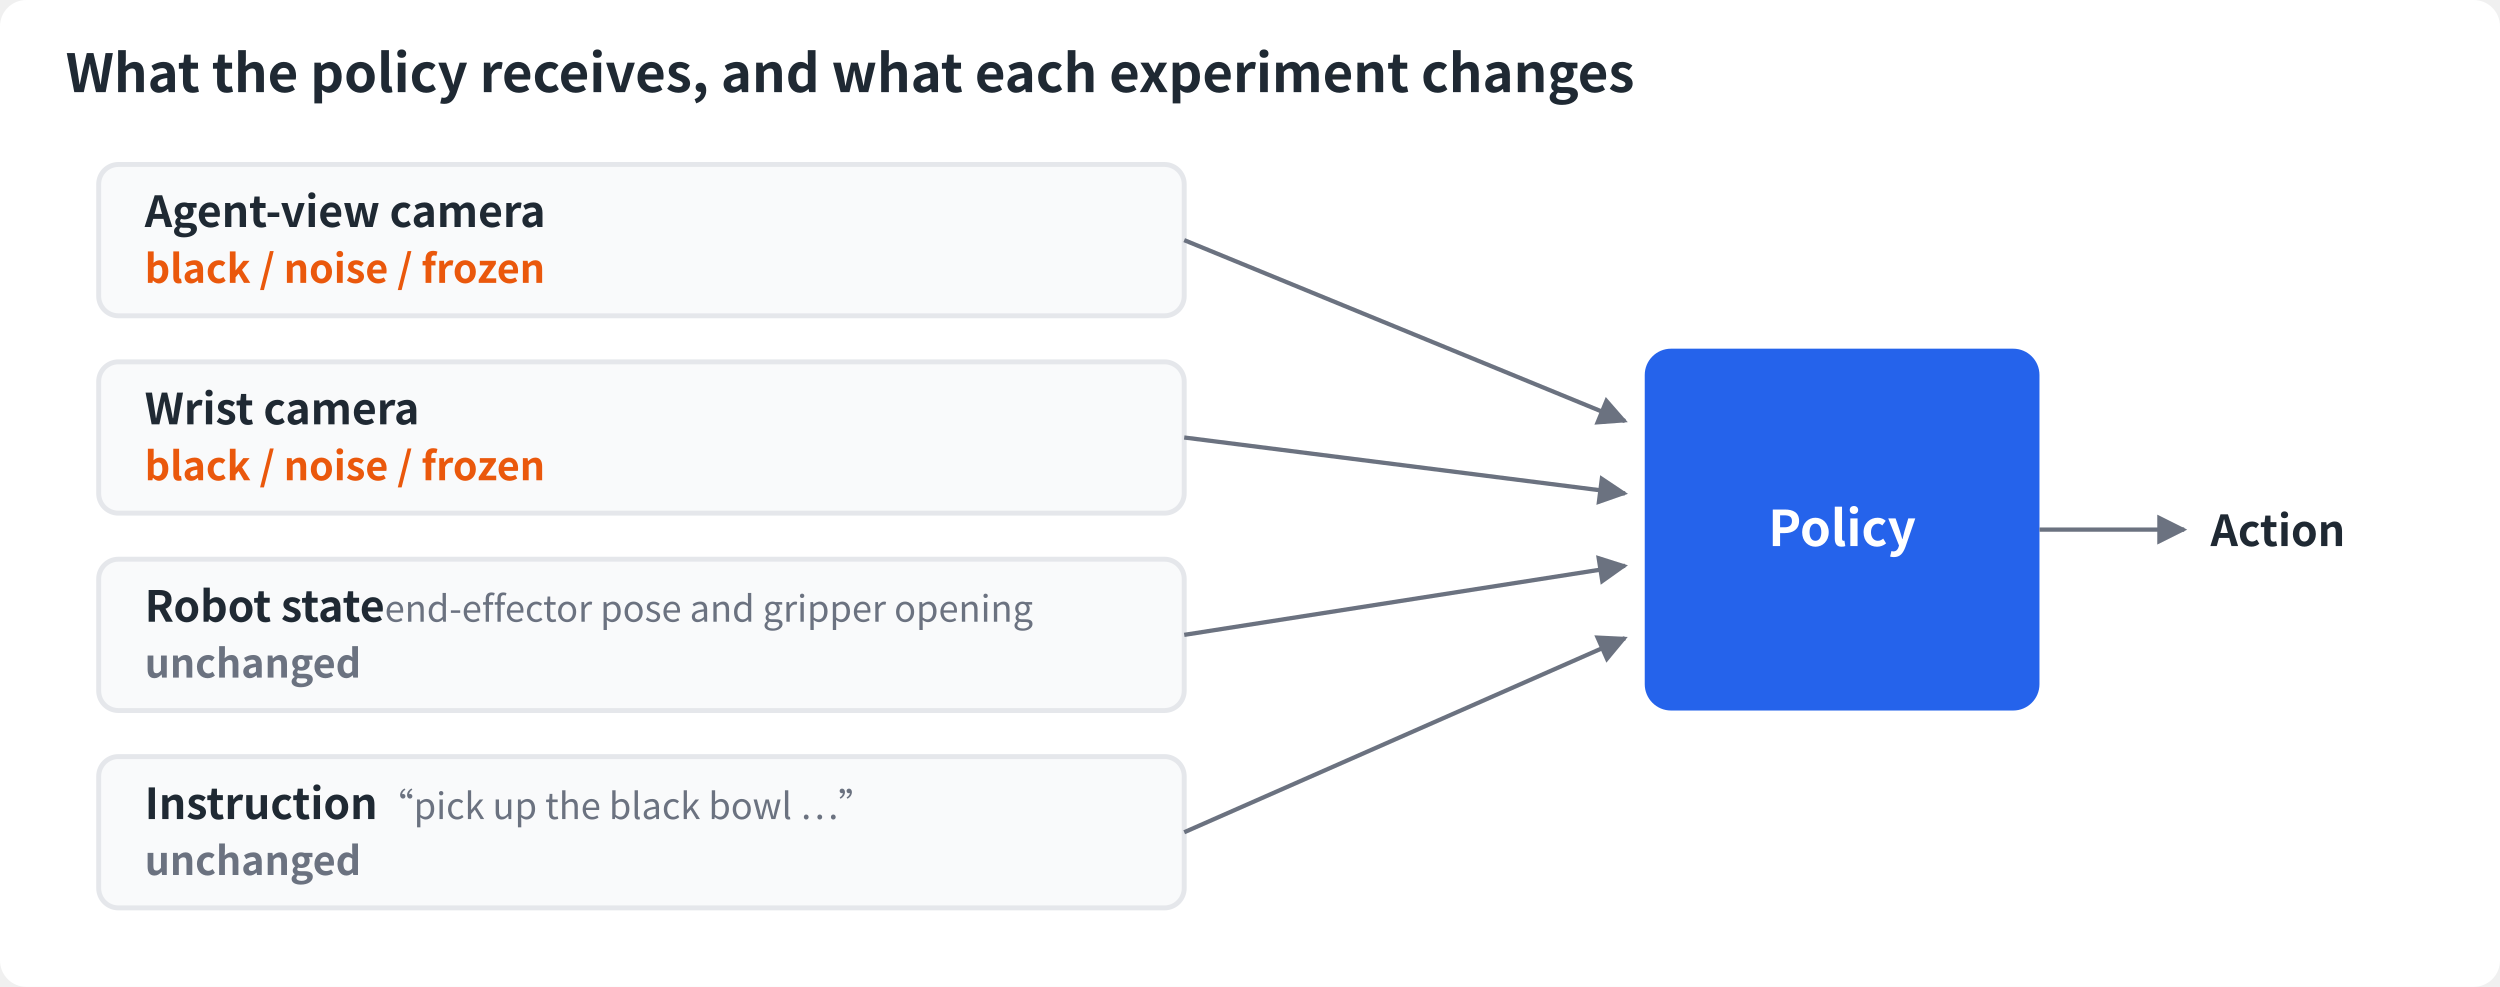
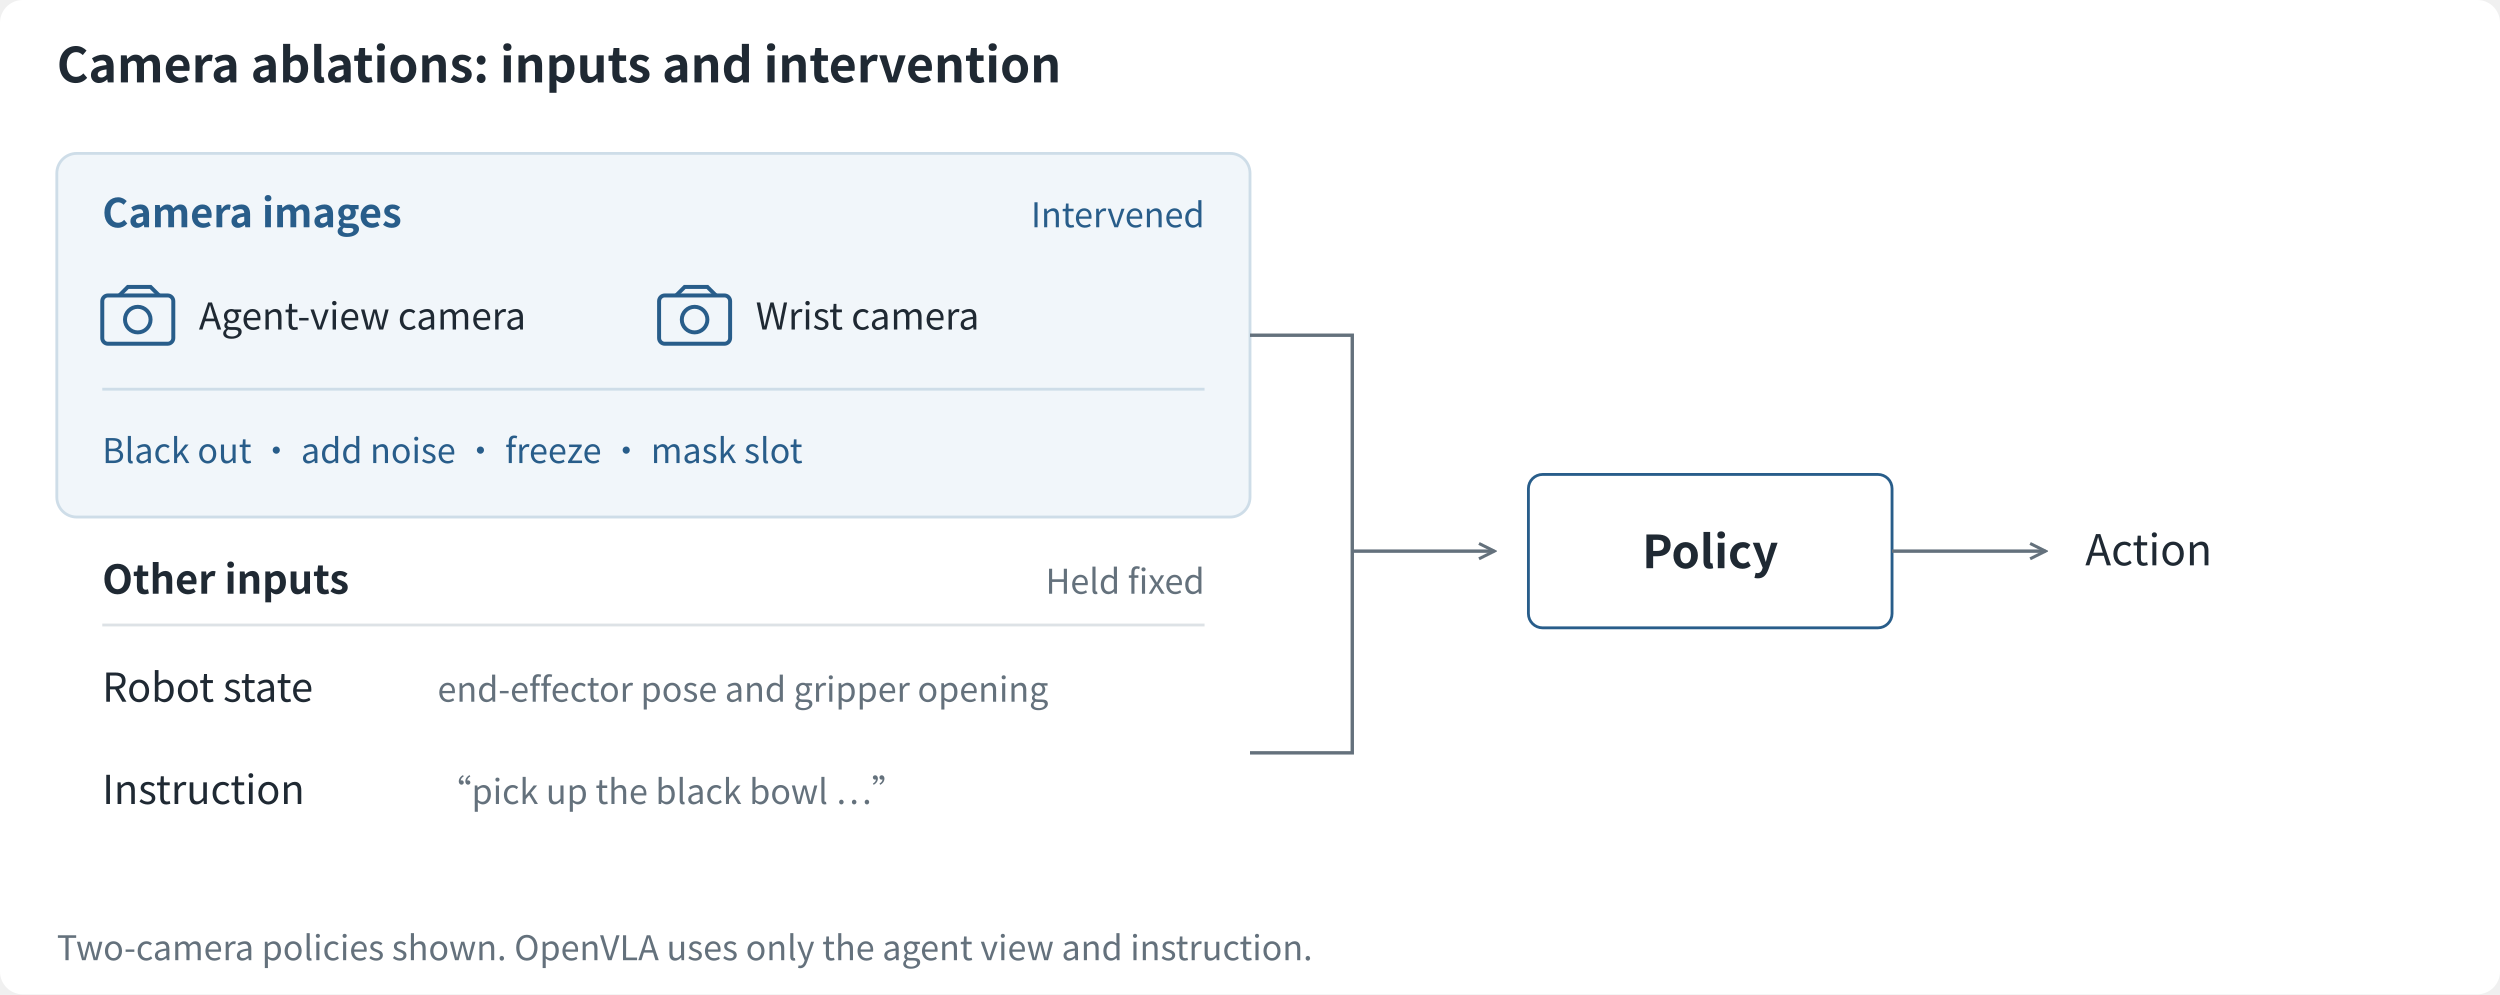
- <svg xmlns="http://www.w3.org/2000/svg" viewBox="0 0 760 300" width="760" height="300" font-family="-apple-system,'Segoe UI','PingFang SC','Microsoft YaHei','Noto Sans CJK SC',sans-serif" font-size="13" fill="#1f2933">
-   <rect width="760" height="300" rx="8" fill="#ffffff" />
-   <text x="20" y="28" font-size="16" font-weight="600">What the policy receives, and what each experiment changes</text>
+ <svg xmlns="http://www.w3.org/2000/svg" viewBox="0 0 880 350" width="880" height="350" font-family="-apple-system,'Segoe UI','PingFang SC','Microsoft YaHei','Noto Sans CJK SC',sans-serif" font-size="13" fill="#1f2933">
+   <rect width="880" height="350" rx="8" fill="#ffffff" />
  <defs>
-     <marker id="a" viewBox="0 0 10 10" refX="9" refY="5" markerWidth="7" markerHeight="7" orient="auto">
-       <path d="M0 0 L10 5 L0 10 z" fill="#6b7280" />
+     <marker id="input-arrow" viewBox="0 0 8 8" refX="7" refY="4" markerWidth="6" markerHeight="6" orient="auto">
+       <path d="M1 1 L7 4 L1 7" fill="none" stroke="#64717c" stroke-width="1.2" />
    </marker>
  </defs>
-   <rect x="30" y="50" width="330" height="46" rx="6" fill="#f9fafb" stroke="#e5e7eb" stroke-width="1.5" />
-   <text x="44" y="69" font-weight="600">Agent-view camera</text>
-   <text x="44" y="86" font-size="12" fill="#ea580c" font-weight="600">black / noise / frozen</text>
-   <path d="M360 73.0 L494 128" fill="none" stroke="#6b7280" stroke-width="1.3" marker-end="url(#a)" />
-   <rect x="30" y="110" width="330" height="46" rx="6" fill="#f9fafb" stroke="#e5e7eb" stroke-width="1.5" />
-   <text x="44" y="129" font-weight="600">Wrist camera</text>
-   <text x="44" y="146" font-size="12" fill="#ea580c" font-weight="600">black / noise / frozen</text>
-   <path d="M360 133.0 L494 150" fill="none" stroke="#6b7280" stroke-width="1.3" marker-end="url(#a)" />
-   <rect x="30" y="170" width="330" height="46" rx="6" fill="#f9fafb" stroke="#e5e7eb" stroke-width="1.5" />
-   <text x="44" y="189" font-weight="600">Robot state<tspan font-weight="400" font-size="11" fill="#6b7280">  end-effector pose and gripper opening</tspan>
-   </text>
-   <text x="44" y="206" font-size="12" fill="#6b7280" font-weight="600">unchanged</text>
-   <path d="M360 193.0 L494 172" fill="none" stroke="#6b7280" stroke-width="1.3" marker-end="url(#a)" />
-   <rect x="30" y="230" width="330" height="46" rx="6" fill="#f9fafb" stroke="#e5e7eb" stroke-width="1.5" />
-   <text x="44" y="249" font-weight="600">Instruction<tspan font-weight="400" font-size="11" fill="#6b7280">  “pick up the black bowl …”</tspan>
-   </text>
-   <text x="44" y="266" font-size="12" fill="#6b7280" font-weight="600">unchanged</text>
-   <path d="M360 253.0 L494 194" fill="none" stroke="#6b7280" stroke-width="1.3" marker-end="url(#a)" />
-   <rect x="500" y="106" width="120" height="110" rx="8" fill="#2563eb" />
-   <text x="560.0" y="166.0" text-anchor="middle" fill="#ffffff" font-size="15" font-weight="600">Policy</text>
-   <path d="M620 161.0 L664 161.0" stroke="#6b7280" stroke-width="1.3" marker-end="url(#a)" />
-   <text x="672" y="166.0" font-weight="600">Action</text>
+   <text x="20" y="29" font-size="17" font-weight="600">Camera ablations: inputs and intervention</text>
+   <rect x="20" y="54" width="420" height="128" rx="7" fill="#f1f6fa" stroke="#cedde8" />
+   <text x="36" y="80" font-size="14" font-weight="600" fill="#285d8a">Camera images</text>
+   <text x="424" y="80" text-anchor="end" font-size="12" fill="#285d8a">Intervened</text>
+   <g transform="translate(36 101)" stroke="#285d8a" stroke-width="1.4" fill="none">
+     <rect x="0" y="3" width="25" height="17" rx="2" />
+     <path d="M6 3 L9 0 H17 L20 3" />
+     <circle cx="12.5" cy="11.5" r="4.5" />
+   </g>
+   <text x="70" y="116" font-size="13" font-weight="500">Agent-view camera</text>
+   <g transform="translate(232 101)" stroke="#285d8a" stroke-width="1.4" fill="none">
+     <rect x="0" y="3" width="25" height="17" rx="2" />
+     <path d="M6 3 L9 0 H17 L20 3" />
+     <circle cx="12.5" cy="11.5" r="4.5" />
+   </g>
+   <text x="266" y="116" font-size="13" font-weight="500">Wrist camera</text>
+   <line x1="36" y1="137" x2="424" y2="137" stroke="#cedde8" />
+   <text x="36" y="163" font-size="12" fill="#285d8a">Black out · add noise · freeze · mask slot</text>
+   <text x="36" y="209" font-size="14" font-weight="600">Other inputs</text>
+   <text x="424" y="209" text-anchor="end" font-size="12" fill="#64717c">Held fixed</text>
+   <line x1="36" y1="220" x2="424" y2="220" stroke="#dde2e6" />
+   <text x="36" y="247" font-size="14" font-weight="500">Robot state</text>
+   <text x="154" y="247" font-size="12" fill="#64717c">end-effector pose and gripper opening</text>
+   <text x="36" y="283" font-size="14" font-weight="500">Instruction</text>
+   <text x="154" y="283" font-size="12" fill="#64717c">“pick up the black bowl …”</text>
+   <path d="M440 118 H476 V265 H440" fill="none" stroke="#64717c" stroke-width="1.2" />
+   <path d="M476 194 H526" fill="none" stroke="#64717c" stroke-width="1.2" marker-end="url(#input-arrow)" />
+   <rect x="538" y="167" width="128" height="54" rx="5" fill="#fff" stroke="#285d8a" />
+   <text x="602" y="200" text-anchor="middle" font-size="16" font-weight="600">Policy</text>
+   <path d="M666 194 H720" fill="none" stroke="#64717c" stroke-width="1.2" marker-end="url(#input-arrow)" />
+   <text x="734" y="199" font-size="15" font-weight="500">Action</text>
+   <text x="20" y="338" font-size="12" fill="#64717c">Two-camera policies shown. OpenVLA uses only the agent view and instruction.</text>
</svg>
